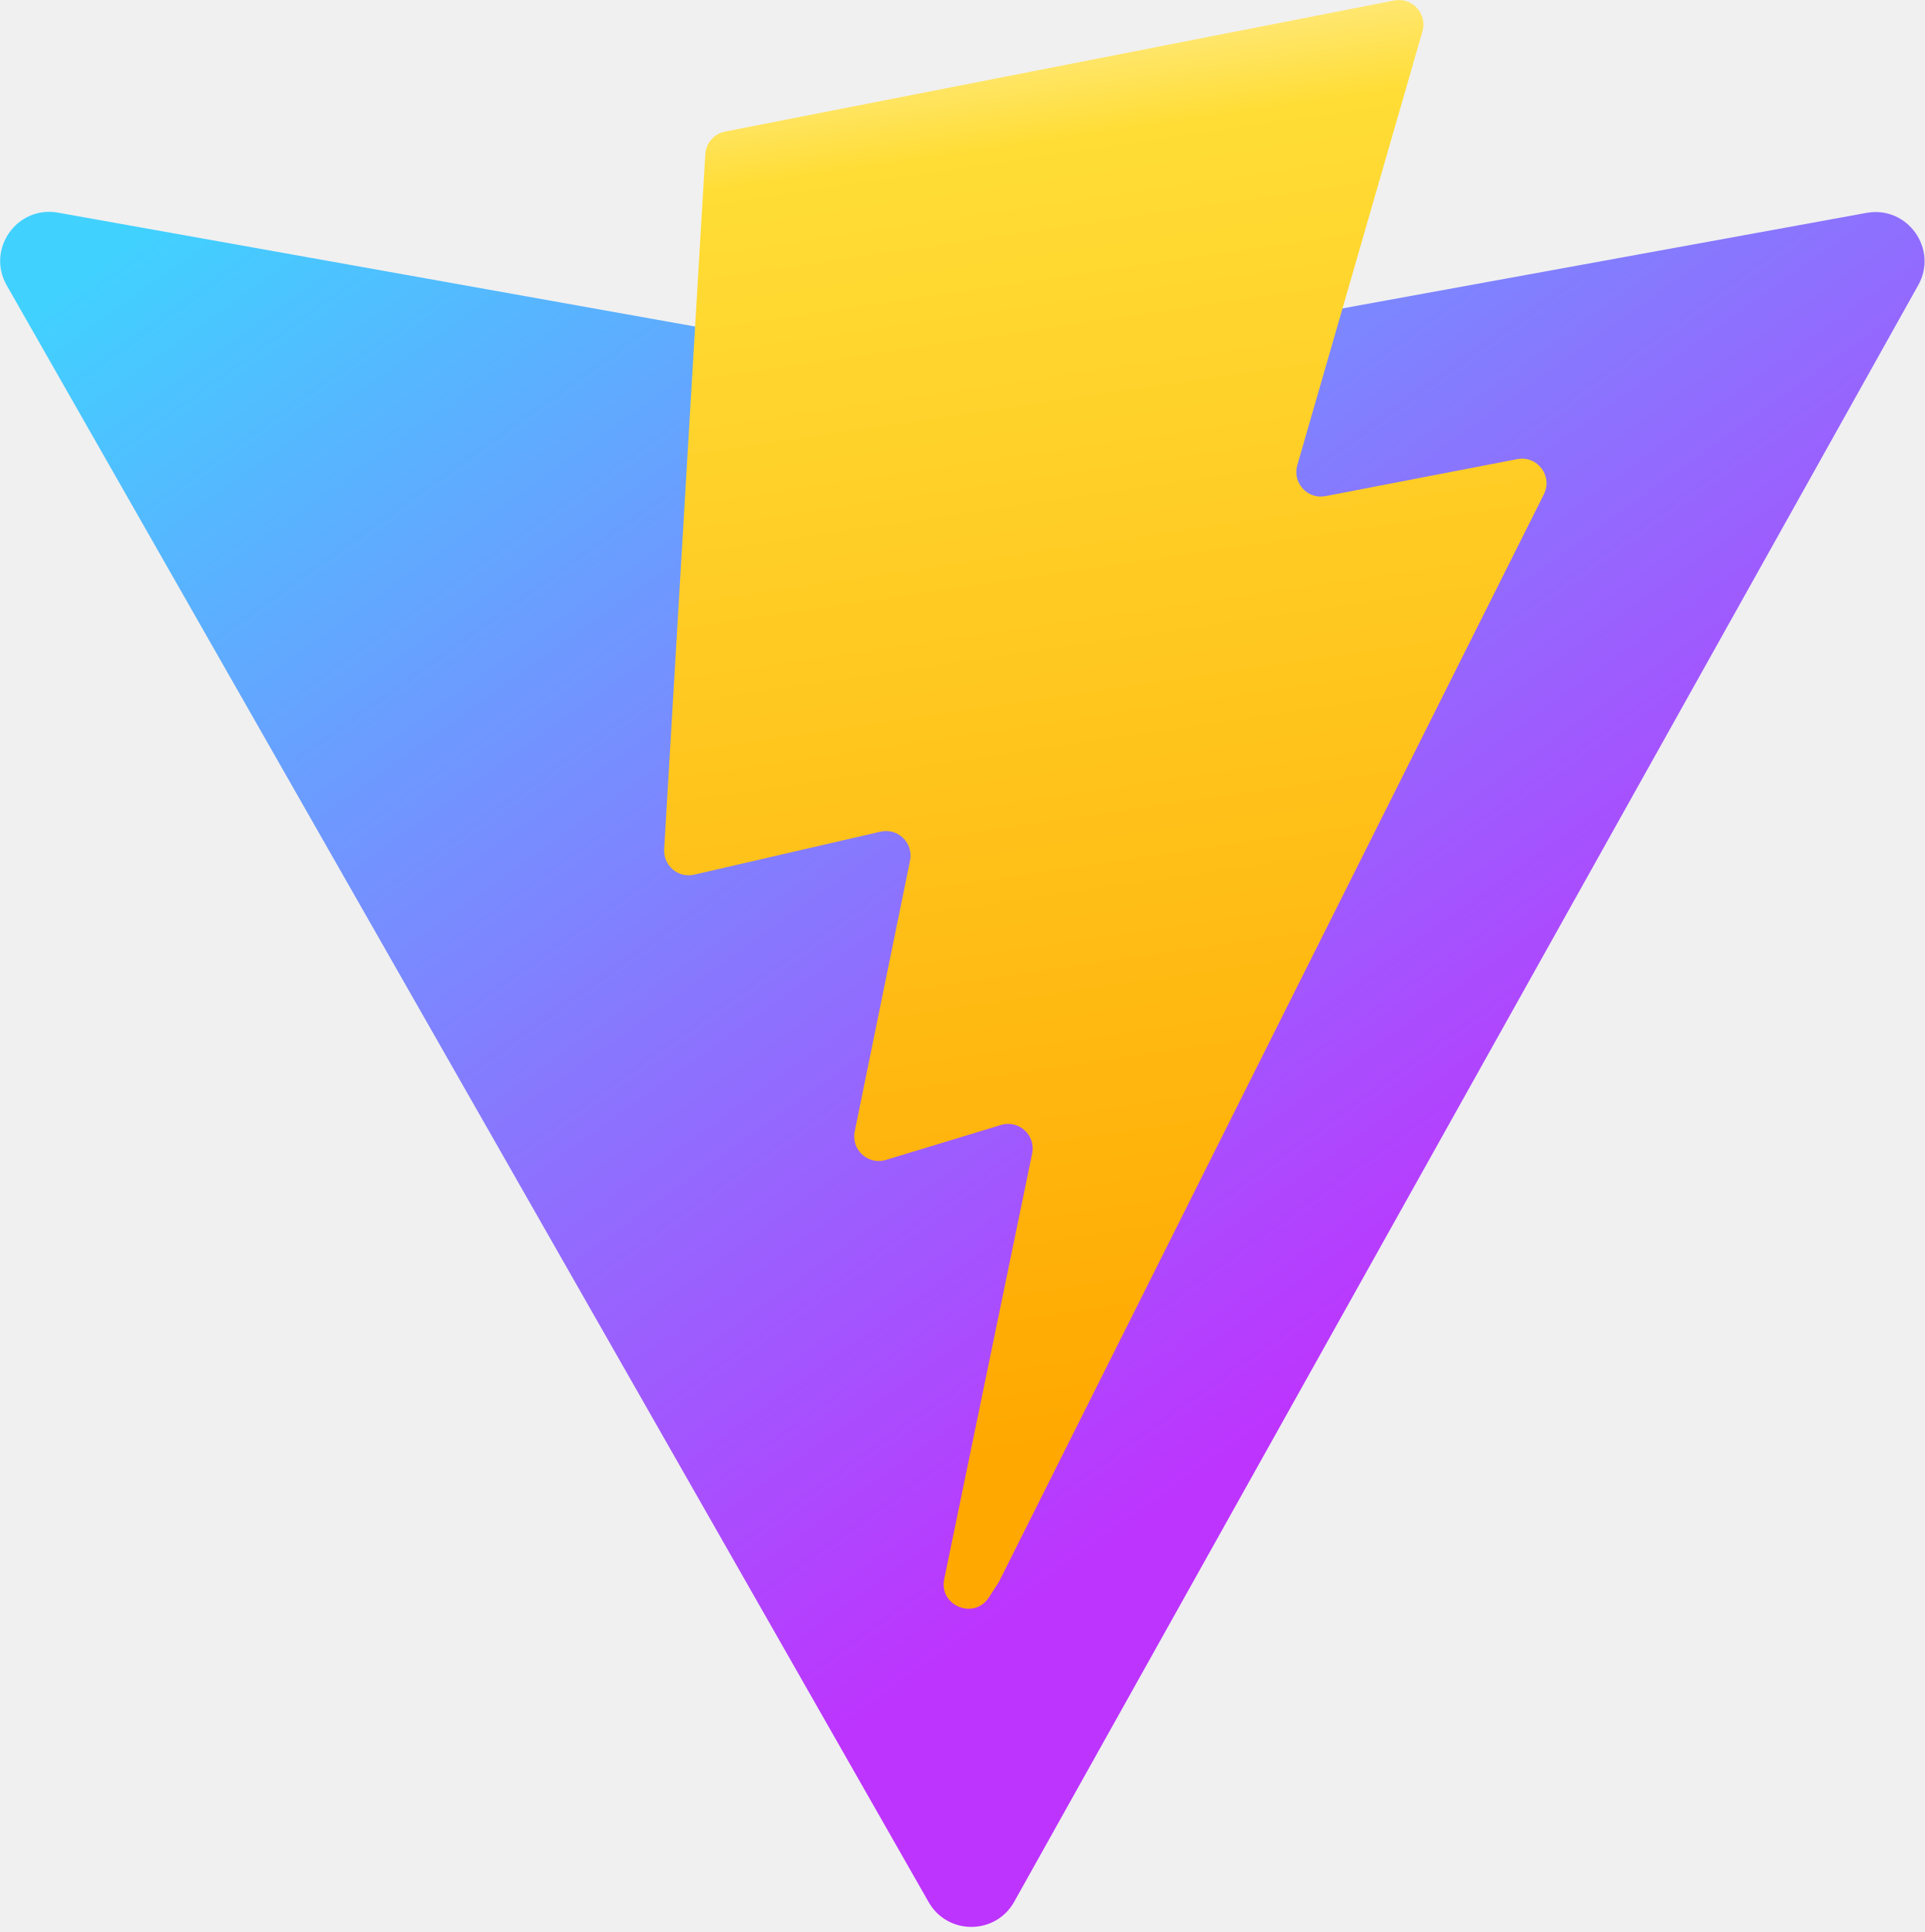
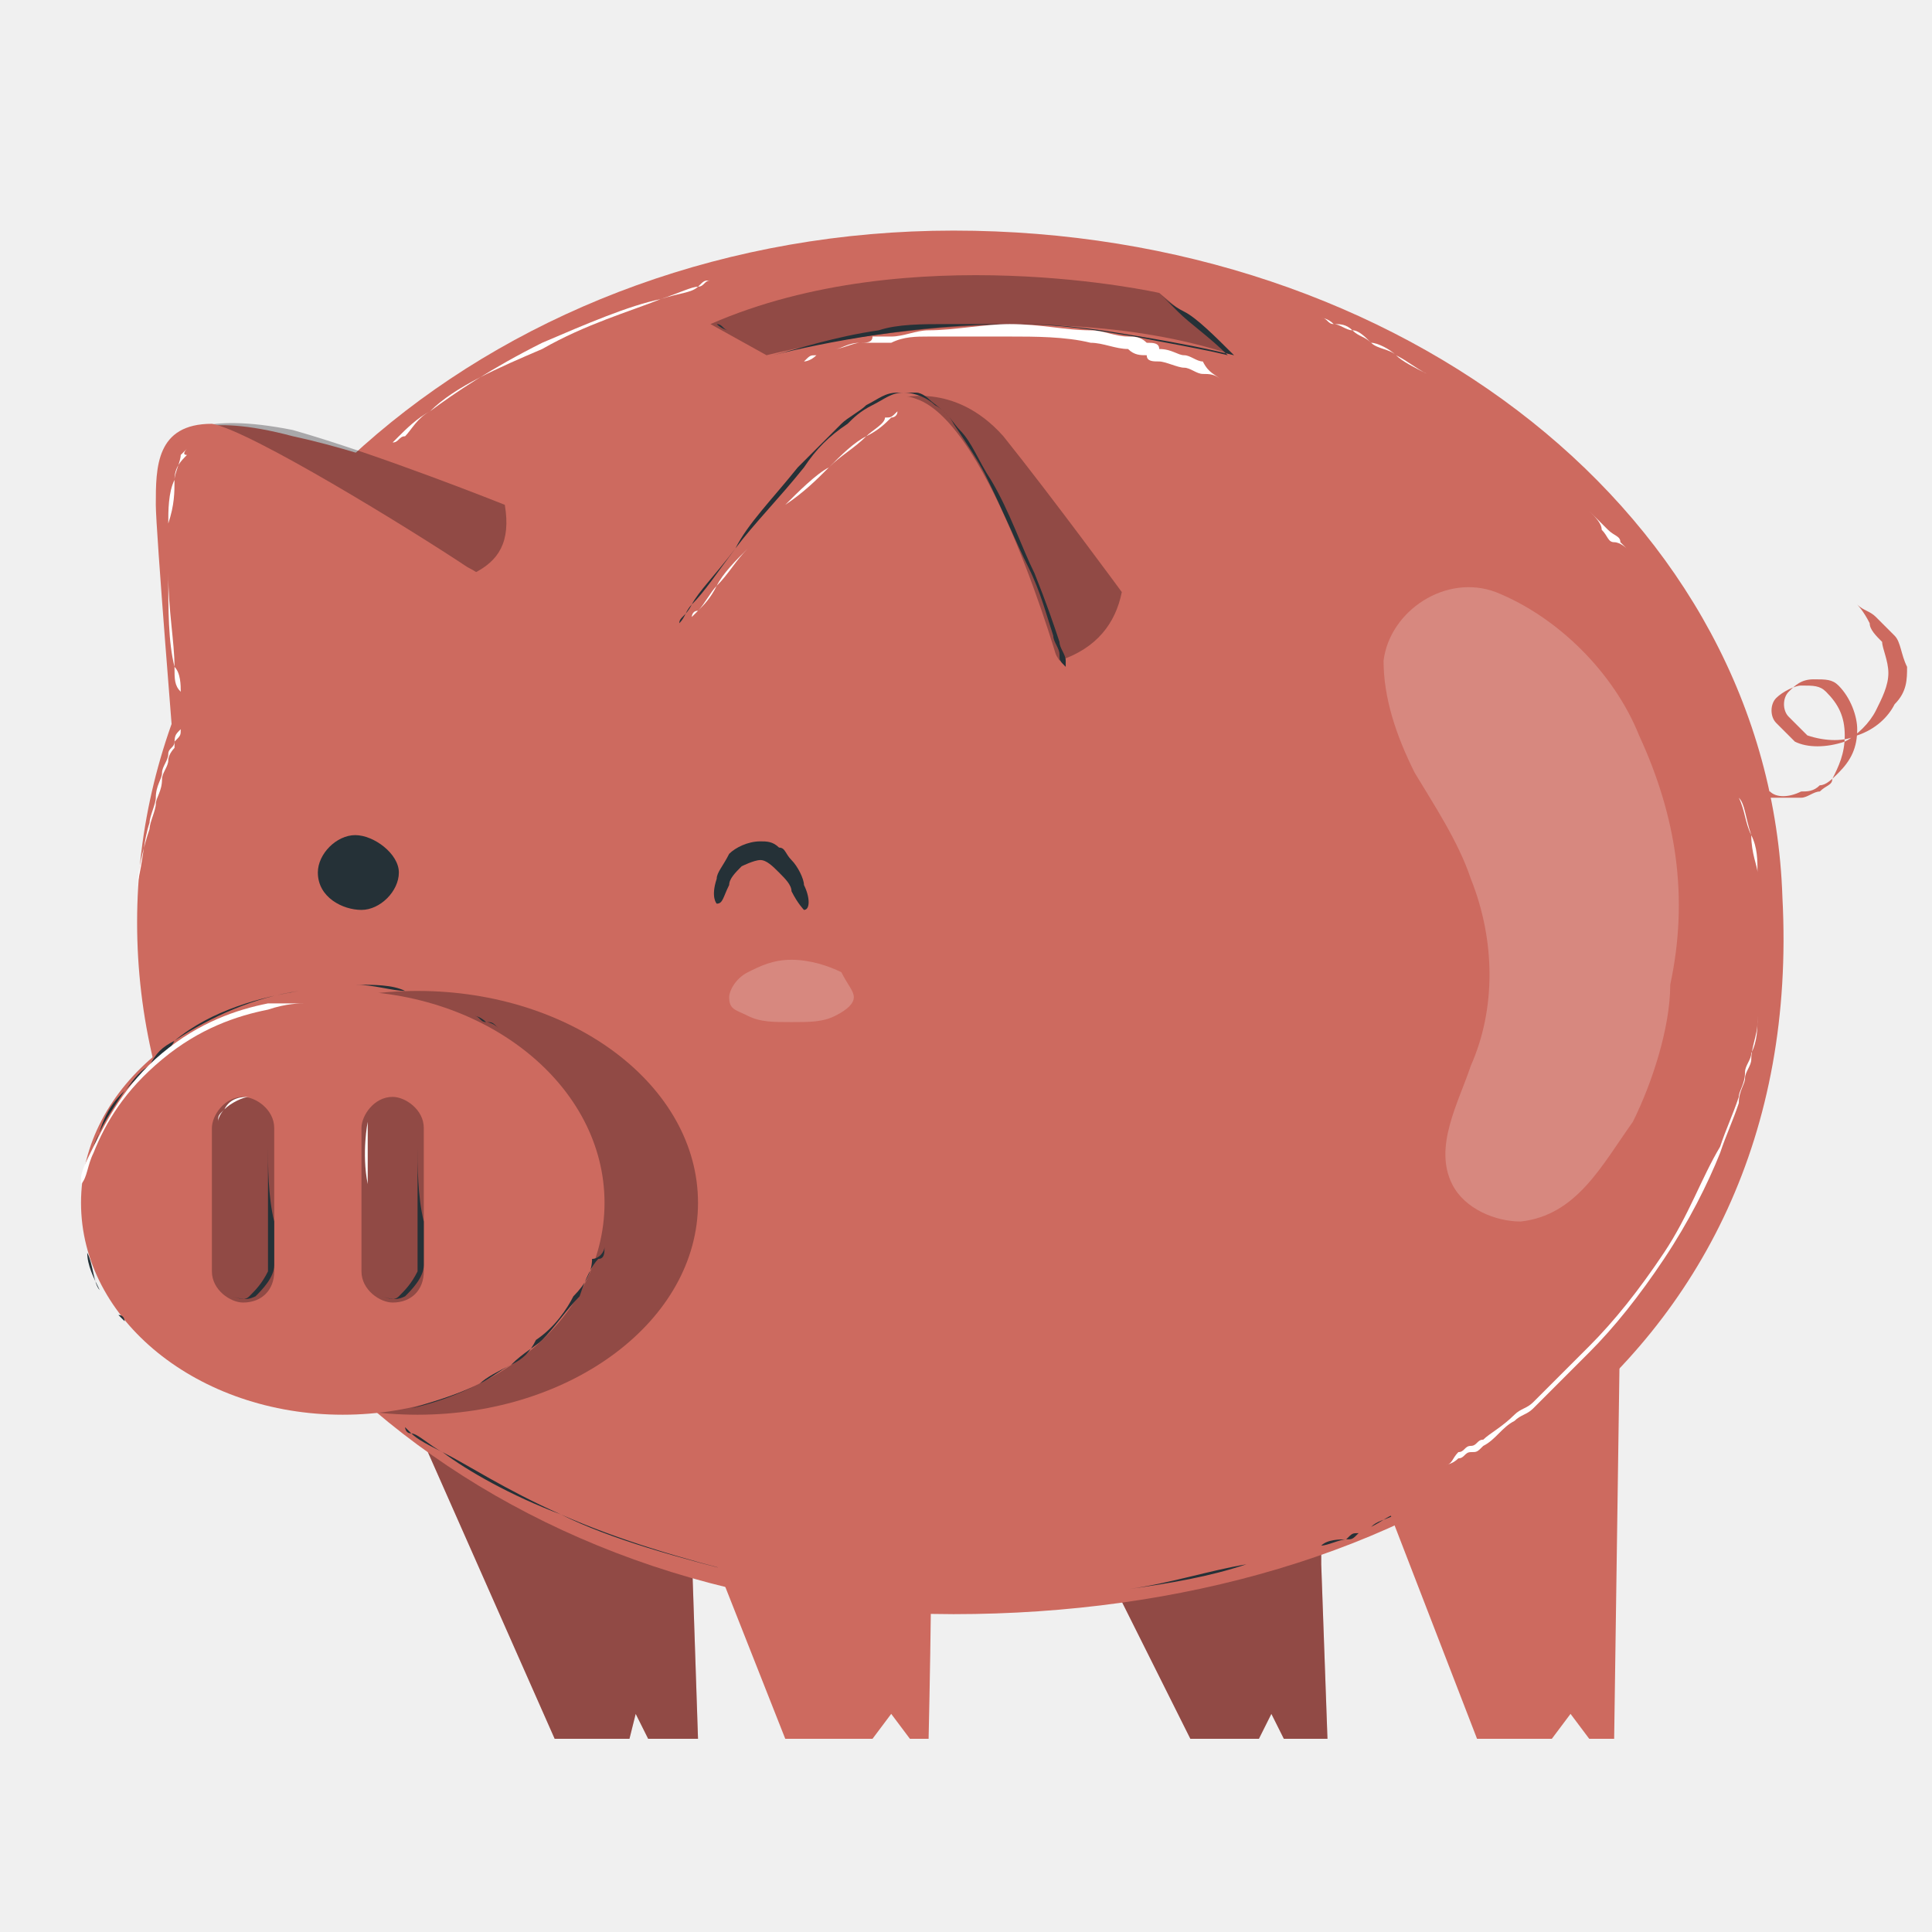
- <svg xmlns="http://www.w3.org/2000/svg" aria-hidden="true" role="img" class="iconify iconify--logos" width="31.88" height="32" preserveAspectRatio="xMidYMid meet" viewBox="0 0 256 257">
-   <defs>
-     <linearGradient id="IconifyId1813088fe1fbc01fb466" x1="-.828%" x2="57.636%" y1="7.652%" y2="78.411%">
-       <stop offset="0%" stop-color="#41D1FF" />
-       <stop offset="100%" stop-color="#BD34FE" />
-     </linearGradient>
-     <linearGradient id="IconifyId1813088fe1fbc01fb467" x1="43.376%" x2="50.316%" y1="2.242%" y2="89.03%">
-       <stop offset="0%" stop-color="#FFEA83" />
-       <stop offset="8.333%" stop-color="#FFDD35" />
-       <stop offset="100%" stop-color="#FFA800" />
-     </linearGradient>
-   </defs>
-   <path fill="url(#IconifyId1813088fe1fbc01fb466)" d="M255.153 37.938L134.897 252.976c-2.483 4.44-8.862 4.466-11.382.048L.875 37.958c-2.746-4.814 1.371-10.646 6.827-9.67l120.385 21.517a6.537 6.537 0 0 0 2.322-.004l117.867-21.483c5.438-.991 9.574 4.796 6.877 9.62Z" />
-   <path fill="url(#IconifyId1813088fe1fbc01fb467)" d="M185.432.063L96.44 17.501a3.268 3.268 0 0 0-2.634 3.014l-5.474 92.456a3.268 3.268 0 0 0 3.997 3.378l24.777-5.718c2.318-.535 4.413 1.507 3.936 3.838l-7.361 36.047c-.495 2.426 1.782 4.5 4.151 3.78l15.304-4.649c2.372-.72 4.652 1.36 4.15 3.788l-11.698 56.621c-.732 3.542 3.979 5.473 5.943 2.437l1.313-2.028l72.516-144.72c1.215-2.423-.88-5.186-3.54-4.672l-25.505 4.922c-2.396.462-4.435-1.77-3.759-4.114l16.646-57.705c.677-2.35-1.37-4.583-3.769-4.113Z" />
+ <svg xmlns="http://www.w3.org/2000/svg" version="1.1" id="Capa_1" x="0px" y="0px" viewBox="0 0 31 31" style="enable-background:new 0 0 31 31;" xml:space="preserve">
+   <style type="text/css">
+ 	.st0{fill:#CD6A5F;}
+ 	.st1{opacity:0.3;fill:#040006;}
+ 	.st2{fill:#253137;}
+ 	.st3{opacity:0.2;}
+ 	.st4{fill:#FFFFFF;}
+ </style>
+   <g>
+     <g>
+       <polygon class="st0" points="6.6,22.7 8.9,27.9 10.1,27.9 10.2,27.5 10.4,27.9 11.2,27.9 11.1,24.9 11,23.1   " />
+       <polygon class="st1" points="6.6,22.7 8.9,27.9 10.1,27.9 10.2,27.5 10.4,27.9 11.2,27.9 11.1,24.9 11,23.1   " />
+       <polygon class="st0" points="16.8,23.3 19.1,27.9 20.2,27.9 20.4,27.5 20.6,27.9 21.3,27.9 21.2,25.1 21.2,23.5   " />
+       <polygon class="st1" points="16.8,23.3 19.1,27.9 20.2,27.9 20.4,27.5 20.6,27.9 21.3,27.9 21.2,25.1 21.2,23.5   " />
+       <g>
+         <path class="st0" d="M29.8,9.7C29.8,9.7,29.8,9.7,29.8,9.7C29.8,9.7,29.8,9.7,29.8,9.7c0.1,0.1,0.2,0.1,0.3,0.2     c0.1,0.1,0.2,0.2,0.3,0.3c0.1,0.1,0.1,0.3,0.2,0.5c0,0.2,0,0.4-0.2,0.6c-0.1,0.2-0.3,0.4-0.6,0.5c-0.2,0.1-0.5,0.1-0.8,0     c-0.1-0.1-0.2-0.2-0.3-0.3c-0.1-0.1-0.1-0.3,0-0.4c0.1-0.1,0.2-0.2,0.4-0.2c0.2,0,0.3,0,0.4,0.1c0.2,0.2,0.3,0.5,0.3,0.7     c0,0.3-0.1,0.5-0.3,0.7c-0.1,0.1-0.2,0.2-0.3,0.2c-0.1,0.1-0.2,0.1-0.3,0.1c-0.2,0.1-0.4,0.1-0.5,0c-0.2,0-0.3-0.1-0.4-0.1     c-0.1,0-0.2-0.1-0.2-0.1c0,0,0,0-0.1,0c0,0,0,0,0,0c0,0,0.1,0.1,0.3,0.2c0.1,0,0.2,0.1,0.4,0.1c0.2,0,0.3,0,0.5,0     c0.1,0,0.2-0.1,0.3-0.1c0.1-0.1,0.2-0.1,0.2-0.2c0.1-0.2,0.2-0.4,0.2-0.7c0-0.3-0.1-0.5-0.3-0.7c-0.1-0.1-0.2-0.1-0.4-0.1     c-0.1,0-0.3,0.1-0.4,0.2c-0.1,0.1-0.1,0.3,0,0.4c0.1,0.1,0.2,0.2,0.3,0.3c0.2,0.1,0.5,0.1,0.8,0c0.2-0.1,0.4-0.3,0.5-0.5     c0.1-0.2,0.2-0.4,0.2-0.6c0-0.2-0.1-0.4-0.1-0.5c-0.1-0.1-0.2-0.2-0.2-0.3C29.9,9.8,29.8,9.7,29.8,9.7z" />
+       </g>
+       <path class="st0" d="M28.6,14.4C29,22,22.6,25.9,15.3,25.9s-13.1-5-13.1-11.1S8.1,3.7,15.3,3.7S28.4,8.3,28.6,14.4z" />
+       <path class="st1" d="M14.4,6.4c0,0,0.9-0.3,1.7,0.6C16.9,8,18,9.5,18,9.5c-0.1,0.5-0.4,0.9-1,1.1L14.4,6.4z" />
+       <ellipse class="st0" cx="6.7" cy="19.3" rx="4.5" ry="3.4" />
+       <path class="st0" d="M10.9,10c0,0,2.6-4.1,3.8-3.6c1.2,0.4,2.3,4.3,2.3,4.3" />
+       <path class="st0" d="M7.9,9.1L7.8,8c0,0-1.7-0.7-3.1-1C3.2,6.6,2.9,7,2.9,7l2.3,3.3L7.9,9.1z" />
+       <path class="st1" d="M11.4,5.2l0.9,0.5c0,0,4.2-1.1,7.5,0l-1.2-1C18.6,4.7,14.6,3.8,11.4,5.2z" />
+       <ellipse class="st1" cx="6.7" cy="19.3" rx="4.5" ry="3.4" />
+       <ellipse class="st0" cx="5.5" cy="19.3" rx="4.2" ry="3.4" />
+       <path class="st1" d="M3.9,20.9L3.9,20.9c-0.2,0-0.5-0.2-0.5-0.5v-2.3c0-0.2,0.2-0.5,0.5-0.5h0c0.2,0,0.5,0.2,0.5,0.5v2.3    C4.4,20.7,4.2,20.9,3.9,20.9z" />
+       <path class="st1" d="M6.3,20.9L6.3,20.9c-0.2,0-0.5-0.2-0.5-0.5v-2.3c0-0.2,0.2-0.5,0.5-0.5h0c0.2,0,0.5,0.2,0.5,0.5v2.3    C6.8,20.7,6.6,20.9,6.3,20.9z" />
+       <path class="st1" d="M7.6,9.2C8,9,8.2,8.7,8.1,8.1c0,0-2-0.8-3.4-1.2C3.2,6.6,2.9,7,2.9,7l2.3,3.3L7.6,9.2z" />
+       <path class="st0" d="M7.8,9.3c0,0-0.1-0.1-0.3-0.2C6.6,8.5,4,6.9,3.4,6.8c-0.9,0-0.9,0.7-0.9,1.3c0,0.4,0.3,4.1,0.3,4.1" />
+       <g>
+         <path class="st2" d="M17.1,10.7C17.1,10.7,17.1,10.7,17.1,10.7c0,0,0-0.1,0-0.1c0-0.1-0.1-0.2-0.1-0.3c-0.1-0.3-0.2-0.6-0.4-1.1     c-0.2-0.4-0.4-1-0.7-1.5c-0.2-0.3-0.3-0.6-0.5-0.8c-0.1-0.1-0.2-0.3-0.4-0.4c-0.1-0.1-0.3-0.2-0.5-0.2c-0.2,0-0.3,0.1-0.5,0.2     c-0.2,0.1-0.3,0.2-0.4,0.3c-0.3,0.2-0.5,0.4-0.7,0.7c-0.4,0.5-0.8,0.9-1.1,1.3c-0.3,0.4-0.5,0.7-0.7,0.9C11,9.8,11,9.9,10.9,10     c0,0,0,0,0,0.1c0,0,0,0,0,0c0,0,0,0,0,0c0,0,0,0,0-0.1c0-0.1,0.1-0.1,0.2-0.3c0.1-0.2,0.4-0.5,0.7-0.9C12,8.4,12.4,8,12.8,7.5     C13,7.3,13.3,7,13.5,6.8c0.1-0.1,0.3-0.2,0.4-0.3c0.2-0.1,0.3-0.2,0.5-0.2c0.1,0,0.2,0,0.3,0c0.1,0,0.2,0.1,0.2,0.1     c0.1,0.1,0.3,0.2,0.4,0.4c0.2,0.3,0.4,0.6,0.5,0.8c0.3,0.6,0.5,1.1,0.7,1.5c0.2,0.4,0.3,0.8,0.4,1.1c0,0.1,0.1,0.2,0.1,0.3     C17,10.6,17,10.6,17.1,10.7C17.1,10.7,17.1,10.7,17.1,10.7z" />
+       </g>
+       <g>
+         <path class="st2" d="M18.6,4.7C18.6,4.7,18.6,4.7,18.6,4.7C18.6,4.7,18.6,4.7,18.6,4.7c0.1,0.1,0.2,0.2,0.3,0.3     c0.2,0.2,0.5,0.4,0.8,0.7l0.1,0l-0.1,0c-0.4-0.1-1-0.2-1.5-0.3c-0.6-0.1-1.2-0.2-1.9-0.2c-1.6,0-3.1,0.3-3.9,0.5l0,0l0,0     c-0.3-0.2-0.5-0.3-0.7-0.4c-0.1,0-0.1-0.1-0.2-0.1c0,0,0,0,0,0c0,0,0,0,0,0c0,0,0,0,0,0c0,0,0,0,0,0c0,0,0.1,0.1,0.2,0.1     c0.2,0.1,0.4,0.2,0.7,0.4l0,0c0.4-0.1,1-0.3,1.7-0.4c0.3-0.1,0.7-0.1,1.1-0.1c0.4,0,0.8,0,1.2,0c0.7,0,1.3,0.1,1.9,0.2     c0.6,0.1,1.1,0.2,1.5,0.3l0,0c-0.3-0.3-0.6-0.6-0.8-0.7C18.8,4.9,18.7,4.8,18.6,4.7C18.6,4.7,18.6,4.7,18.6,4.7     C18.6,4.7,18.6,4.7,18.6,4.7z" />
+       </g>
+       <g class="st3">
+         <path class="st4" d="M13.7,16c0,0.1-0.1,0.2-0.3,0.3c-0.2,0.1-0.4,0.1-0.7,0.1c-0.3,0-0.5,0-0.7-0.1c-0.2-0.1-0.3-0.1-0.3-0.3     c0-0.1,0.1-0.3,0.3-0.4c0.2-0.1,0.4-0.2,0.7-0.2c0.3,0,0.6,0.1,0.8,0.2C13.6,15.8,13.7,15.9,13.7,16z" />
+       </g>
+       <g>
+         <path class="st2" d="M8,16.5C8,16.5,8,16.5,8,16.5C8,16.5,8,16.4,8,16.5c-0.1-0.1-0.2-0.1-0.2-0.1c0,0-0.1-0.1-0.2-0.1     c-0.2-0.1-0.6-0.3-1.1-0.4c-0.2,0-0.5-0.1-0.8-0.1c-0.3,0-0.6,0-0.9,0.1c-0.6,0.1-1.4,0.3-2,0.8c-0.2,0.1-0.3,0.2-0.4,0.4     c-0.1,0.1-0.3,0.3-0.4,0.4c-0.2,0.3-0.4,0.6-0.5,0.9c-0.2,0.6-0.2,1.2-0.1,1.7c0.1,0.2,0.1,0.5,0.2,0.6c0.1,0.2,0.2,0.3,0.3,0.4     C2,21.1,2,21.2,2,21.2c0,0,0.1,0.1,0.1,0.1c0,0,0,0,0.1,0.1c0,0,0,0,0,0c0,0,0,0,0,0c0,0,0,0-0.1-0.1c0,0-0.1-0.1-0.1-0.1     c0,0-0.1-0.1-0.1-0.1c-0.1-0.1-0.2-0.2-0.3-0.4c-0.1-0.2-0.2-0.4-0.2-0.6c-0.1-0.5-0.1-1.1,0.1-1.7c0.1-0.2,0.1-0.3,0.2-0.5     c0.1-0.2,0.2-0.3,0.3-0.4c0.1-0.1,0.2-0.3,0.4-0.4c0.1-0.1,0.3-0.2,0.4-0.4c0.6-0.4,1.3-0.7,2-0.8c0.3-0.1,0.6-0.1,0.9-0.1     c0.3,0,0.6,0,0.8,0.1c0.5,0.1,0.9,0.3,1.1,0.4c0.1,0,0.1,0.1,0.2,0.1C7.9,16.4,7.9,16.4,8,16.5C8,16.4,8,16.5,8,16.5     C8,16.5,8,16.5,8,16.5z" />
+       </g>
+       <g>
+         <path class="st2" d="M4.3,17.9c0,0,0,0,0,0.1c0,0.1,0,0.2,0,0.4c0,0.3,0,0.8,0.1,1.2c0,0.1,0,0.2,0,0.4c0,0.1,0,0.2,0,0.3     c0,0.2-0.2,0.4-0.3,0.5c-0.2,0.1-0.3,0-0.4,0c0,0-0.1-0.1-0.1-0.1c0,0,0,0,0,0c0,0,0,0,0.1,0.1c0.1,0,0.2,0.1,0.3,0     c0.1-0.1,0.2-0.2,0.3-0.4c0-0.1,0-0.2,0-0.3c0-0.1,0-0.2,0-0.4c0-0.5,0-0.9,0-1.2c0-0.2,0-0.3,0-0.4C4.3,18,4.3,17.9,4.3,17.9z" />
+       </g>
+       <g>
+         <path class="st2" d="M6.7,17.9c0,0,0,0,0,0.1c0,0.1,0,0.2,0,0.4c0,0.3,0,0.8,0.1,1.2c0,0.1,0,0.2,0,0.4c0,0.1,0,0.2,0,0.3     c0,0.2-0.2,0.4-0.3,0.5c-0.2,0.1-0.3,0-0.4,0c0,0-0.1-0.1-0.1-0.1c0,0,0,0,0,0c0,0,0,0,0.1,0.1c0.1,0,0.2,0.1,0.3,0     c0.1-0.1,0.2-0.2,0.3-0.4c0-0.1,0-0.2,0-0.3c0-0.1,0-0.2,0-0.4c0-0.5,0-0.9,0-1.2c0-0.2,0-0.3,0-0.4C6.7,18,6.7,17.9,6.7,17.9z" />
+       </g>
+       <g>
+         <path class="st2" d="M9.7,20C9.7,20,9.7,20,9.7,20c0,0.1,0,0.2-0.1,0.2c-0.1,0.1-0.2,0.3-0.3,0.6c-0.2,0.2-0.4,0.5-0.6,0.7     c-0.1,0.1-0.3,0.2-0.5,0.4C8,22,7.9,22.1,7.7,22.2c-0.4,0.2-0.8,0.3-1.1,0.4c-0.4,0.1-0.7,0.1-1,0.1c-0.3,0-0.5,0-0.7,0     c-0.1,0-0.1,0-0.2,0c0,0-0.1,0-0.1,0c0,0,0,0,0.1,0c0,0,0.1,0,0.2,0c0.2,0,0.4,0,0.7,0c0.3,0,0.6,0,1-0.1     c0.4-0.1,0.7-0.2,1.1-0.4C7.8,22.1,8,22,8.2,21.9c0.2-0.1,0.3-0.2,0.4-0.4c0.3-0.2,0.5-0.5,0.6-0.7c0.2-0.2,0.3-0.4,0.3-0.6     C9.6,20.2,9.7,20.1,9.7,20C9.7,20,9.7,20,9.7,20z" />
+       </g>
+       <g>
+         <path class="st4" d="M4.3,17.8C4.3,17.8,4.3,17.8,4.3,17.8c-0.1-0.1-0.2-0.2-0.3-0.2c-0.1,0-0.3,0-0.4,0.2     c-0.1,0.1-0.1,0.1-0.1,0.2c0,0.1,0,0.2,0,0.3c0,0.4,0,0.7,0,1c0,0.1,0,0.2,0,0.3c0,0.1,0,0.1,0,0.1c0,0,0,0,0-0.1     c0-0.1,0-0.2,0-0.3c0-0.2,0-0.6,0-1c0-0.1,0-0.2,0-0.3c0-0.1,0.1-0.2,0.1-0.2c0.1-0.1,0.3-0.2,0.4-0.2     C4.1,17.6,4.2,17.7,4.3,17.8C4.3,17.8,4.3,17.8,4.3,17.8C4.3,17.8,4.3,17.8,4.3,17.8z" />
+       </g>
+       <g>
+         <path class="st4" d="M5.9,18c0,0,0,0.5,0,1c0,0.6,0,1,0,1s0-0.5,0-1C5.8,18.5,5.9,18,5.9,18z" />
+       </g>
+       <g>
+         <path class="st4" d="M5.1,16.1C5.1,16.1,5.1,16.1,5.1,16.1c-0.1,0-0.1,0-0.2,0c-0.1,0-0.3,0-0.6,0.1c-0.5,0.1-1.1,0.3-1.7,0.8     c-0.6,0.5-0.9,1-1.1,1.5c-0.1,0.2-0.1,0.4-0.2,0.5c0,0.1,0,0.1,0,0.1c0,0,0,0.1,0,0.1c0,0,0,0,0-0.1c0,0,0-0.1,0-0.2     c0-0.1,0.1-0.3,0.2-0.5c0.2-0.4,0.5-1,1.1-1.5c0.6-0.5,1.2-0.7,1.7-0.8c0.2,0,0.4,0,0.6,0C5,16.1,5.1,16.1,5.1,16.1     C5.1,16.1,5.1,16.1,5.1,16.1z" />
+       </g>
+       <g>
+         <path class="st4" d="M2.9,11.7C2.9,11.7,2.9,11.7,2.9,11.7c0,0.1,0,0.1-0.1,0.2c0,0.1-0.1,0.1-0.1,0.2c0,0.1-0.1,0.2-0.1,0.3     c0,0.1-0.1,0.2-0.1,0.4c0,0.1-0.1,0.3-0.1,0.4c-0.1,0.3-0.1,0.6-0.2,1c0,0.3,0,0.7,0,1c0,0.2,0,0.3,0,0.4c0,0.1,0,0.3,0,0.4     c0,0.1,0,0.2,0,0.3c0,0.1,0,0.2,0,0.2c0,0.1,0,0.1,0,0.1c0,0,0,0.1,0,0.1c0,0,0,0,0,0c0,0,0-0.1,0-0.1c0-0.1,0-0.1,0-0.2     c0-0.1,0-0.2,0-0.3c0-0.1,0-0.2,0-0.4c0-0.1,0-0.3,0-0.4c0-0.3,0-0.6,0-1c0-0.3,0.1-0.7,0.2-1c0-0.1,0.1-0.3,0.1-0.4     c0-0.1,0.1-0.2,0.1-0.4c0-0.1,0.1-0.2,0.1-0.3c0-0.1,0.1-0.2,0.1-0.2C2.8,11.8,2.8,11.8,2.9,11.7C2.9,11.7,2.9,11.7,2.9,11.7z" />
+       </g>
+       <g>
+         <path class="st4" d="M3,7.2c0,0,0,0-0.1,0.1C2.9,7.4,2.8,7.6,2.8,7.7c0,0.2,0,0.4-0.1,0.7c0,0.2,0,0.5,0,0.8     c0,0.6,0.1,1.1,0.1,1.5c0,0.2,0,0.3,0.1,0.4c0,0,0,0.1,0,0.1c0,0,0,0,0,0c0,0,0,0,0,0c0,0,0-0.1,0-0.1c0-0.1,0-0.3-0.1-0.4     c-0.1-0.4-0.1-0.9-0.1-1.5c0-0.3,0-0.6,0-0.8c0-0.2,0-0.5,0.1-0.7c0-0.2,0.1-0.3,0.2-0.4C2.9,7.3,3,7.2,3,7.2C3,7.2,3,7.2,3,7.2z     " />
+       </g>
+       <g>
+         <path class="st4" d="M11.4,4.5C11.4,4.5,11.4,4.5,11.4,4.5c-0.1,0-0.1,0.1-0.2,0.1c-0.1,0-0.3,0.1-0.6,0.2     c-0.5,0.2-1.2,0.4-1.9,0.8C8,5.9,7.3,6.2,6.9,6.6C6.7,6.7,6.6,6.9,6.5,7C6.4,7,6.4,7.1,6.3,7.1c0,0,0,0,0,0c0,0,0,0,0,0     c0,0,0.1-0.1,0.1-0.1c0.1-0.1,0.3-0.3,0.5-0.4c0.4-0.3,1-0.7,1.8-1.1c0.7-0.3,1.4-0.6,1.9-0.7c0.3-0.1,0.5-0.1,0.6-0.2     C11.3,4.5,11.3,4.5,11.4,4.5C11.4,4.5,11.4,4.5,11.4,4.5z" />
+       </g>
+       <g>
+         <path class="st4" d="M14.4,6.6C14.4,6.6,14.4,6.6,14.4,6.6c-0.1,0.1-0.1,0.1-0.2,0.1C14.2,6.8,14,6.9,13.9,7     c-0.2,0.1-0.4,0.3-0.6,0.5c-0.2,0.2-0.4,0.4-0.7,0.6c-0.2,0.2-0.4,0.5-0.6,0.7c-0.2,0.2-0.3,0.4-0.5,0.6     c-0.1,0.2-0.2,0.3-0.3,0.4c0,0-0.1,0.1-0.1,0.1c0,0,0,0,0,0c0,0,0,0,0,0c0,0,0-0.1,0.1-0.1c0.1-0.1,0.2-0.3,0.3-0.4     c0.1-0.2,0.3-0.4,0.5-0.6c0.2-0.2,0.4-0.5,0.6-0.7c0.2-0.2,0.5-0.5,0.7-0.6c0.2-0.2,0.4-0.3,0.6-0.5c0.2-0.1,0.3-0.2,0.4-0.3     C14.3,6.7,14.4,6.7,14.4,6.6C14.4,6.6,14.4,6.6,14.4,6.6z" />
+       </g>
+       <g>
+         <path class="st4" d="M27.8,12.6c0,0,0,0.1,0.1,0.2c0.1,0.1,0.1,0.3,0.2,0.6c0.1,0.2,0.1,0.4,0.1,0.6c0,0.1,0,0.2,0,0.2     c0,0,0-0.1,0-0.2c0-0.1-0.1-0.3-0.1-0.6c-0.1-0.2-0.1-0.4-0.2-0.6C27.8,12.7,27.8,12.6,27.8,12.6z" />
+       </g>
+       <g>
+         <path class="st2" d="M25.7,22.5C25.7,22.5,25.7,22.6,25.7,22.5c-0.1,0.1-0.1,0.1-0.2,0.1c-0.1,0-0.1,0.1-0.2,0.1     c0,0-0.1,0.1-0.1,0.1c0,0-0.1,0.1-0.2,0.1c-0.4,0.3-1.1,0.7-1.9,1.1c-0.2,0.1-0.4,0.2-0.7,0.3c-0.1,0-0.2,0.1-0.4,0.2     c-0.1,0-0.1,0.1-0.2,0.1c-0.1,0-0.1,0-0.2,0.1c-0.1,0-0.3,0.1-0.4,0.1c-0.1,0-0.3,0.1-0.4,0.1c-0.1,0-0.3,0.1-0.4,0.1     c-0.1,0-0.3,0.1-0.4,0.1c-0.6,0.2-1.2,0.3-1.9,0.4c-0.7,0.1-1.4,0.2-2.1,0.2c-0.7,0-1.4,0-2.1-0.1c-0.1,0-0.2,0-0.2,0     c-0.1,0-0.2,0-0.2,0c-0.2,0-0.3,0-0.5-0.1c-0.2,0-0.3-0.1-0.5-0.1c-0.1,0-0.2,0-0.2,0c-0.1,0-0.2,0-0.2-0.1     c-1.2-0.3-2.3-0.6-3.1-1c-0.9-0.4-1.5-0.8-1.9-1c-0.2-0.1-0.4-0.3-0.5-0.3c-0.1,0-0.1-0.1-0.1-0.1c0,0,0,0,0,0s0,0,0,0     c0,0,0.1,0.1,0.1,0.1c0.1,0.1,0.3,0.2,0.5,0.3c0.4,0.3,1.1,0.7,1.9,1c0.9,0.4,1.9,0.7,3.1,1c0.1,0,0.2,0,0.2,0.1     c0.1,0,0.2,0,0.2,0c0.2,0,0.3,0.1,0.5,0.1c0.2,0,0.3,0,0.5,0.1c0.1,0,0.2,0,0.2,0c0.1,0,0.2,0,0.2,0c0.7,0.1,1.4,0.1,2.1,0.1     c0.7,0,1.4-0.1,2.1-0.2c0.7-0.1,1.3-0.3,1.9-0.4c0.1,0,0.3-0.1,0.4-0.1c0.1,0,0.3-0.1,0.4-0.1c0.1,0,0.3-0.1,0.4-0.1     c0.1-0.1,0.3-0.1,0.4-0.1c0.1,0,0.1,0,0.2-0.1c0.1,0,0.1-0.1,0.2-0.1c0.1-0.1,0.2-0.1,0.4-0.2c0.2-0.1,0.5-0.2,0.7-0.3     c0.8-0.4,1.5-0.8,1.9-1.1c0.1,0,0.1-0.1,0.2-0.1c0,0,0.1-0.1,0.1-0.1c0.1-0.1,0.2-0.1,0.2-0.1C25.6,22.6,25.6,22.6,25.7,22.5     C25.7,22.6,25.7,22.5,25.7,22.5z" />
+       </g>
+       <polygon class="st0" points="22,23.5 23.7,27.9 24.9,27.9 25.2,27.5 25.5,27.9 25.9,27.9 26,20.9   " />
+       <path class="st0" d="M11.1,24.1l1.5,3.8h1.4l0.3-0.4l0.3,0.4h0.3c0,0,0.1-4.3,0-4.4C14.6,23.4,11.1,24.1,11.1,24.1z" />
+       <g>
+         <path class="st4" d="M28.2,15.6C28.2,15.6,28.2,15.6,28.2,15.6C28.2,15.6,28.2,15.6,28.2,15.6c0,0.2,0,0.3,0,0.4     c0,0.1,0,0.1,0,0.2c0,0.1,0,0.2,0,0.2c0,0.2-0.1,0.4-0.1,0.6c0,0.1-0.1,0.2-0.1,0.3c0,0.1-0.1,0.2-0.1,0.4     c-0.1,0.3-0.2,0.5-0.3,0.8c-0.2,0.5-0.5,1.1-0.9,1.7c-0.4,0.6-0.8,1.1-1.2,1.5c-0.2,0.2-0.4,0.4-0.6,0.6     c-0.1,0.1-0.2,0.2-0.3,0.3c-0.1,0.1-0.2,0.1-0.3,0.2c-0.2,0.1-0.3,0.3-0.5,0.4c-0.1,0.1-0.1,0.1-0.2,0.1c-0.1,0-0.1,0.1-0.2,0.1     c-0.1,0.1-0.2,0.1-0.2,0.1c0,0,0,0-0.1,0c0,0,0,0,0,0c0,0,0,0,0,0c0,0,0,0,0.1,0c0.1,0,0.1-0.1,0.2-0.2c0.1,0,0.1-0.1,0.2-0.1     c0.1,0,0.1-0.1,0.2-0.1c0.1-0.1,0.3-0.2,0.5-0.4c0.1-0.1,0.2-0.1,0.3-0.2c0.1-0.1,0.2-0.2,0.3-0.3c0.2-0.2,0.4-0.4,0.6-0.6     c0.4-0.4,0.8-0.9,1.2-1.5c0.4-0.6,0.6-1.2,0.9-1.7c0.1-0.3,0.2-0.5,0.3-0.8c0-0.1,0.1-0.2,0.1-0.4c0-0.1,0.1-0.2,0.1-0.3     c0.1-0.2,0.1-0.4,0.1-0.6c0-0.1,0-0.2,0-0.2c0-0.1,0-0.1,0-0.2C28.2,15.8,28.2,15.7,28.2,15.6C28.2,15.6,28.2,15.6,28.2,15.6     C28.2,15.6,28.2,15.6,28.2,15.6z" />
+       </g>
+       <g>
+         <g class="st3">
+           <path class="st4" d="M26.3,11.8c-0.4-1-1.3-1.9-2.3-2.3c-0.8-0.3-1.7,0.3-1.8,1.1c0,0,0,0,0,0c0,0.6,0.2,1.2,0.5,1.8      c0.3,0.5,0.7,1.1,0.9,1.7c0.4,1,0.4,2.1,0,3c-0.2,0.6-0.6,1.3-0.3,1.9c0.2,0.4,0.7,0.6,1.1,0.6c0.9-0.1,1.3-0.9,1.8-1.6      c0.3-0.6,0.6-1.5,0.6-2.2C27.1,14.4,26.9,13.1,26.3,11.8z" />
+         </g>
+         <g class="st3">
+           <path class="st4" d="M23,9.3C23,9.3,23.1,9.3,23,9.3C23.1,9.3,23.1,9.3,23,9.3L23,9.3z" />
+         </g>
+       </g>
+     </g>
+     <g>
+       <path class="st2" d="M12.9,14.6c0,0-0.1-0.1-0.2-0.3c0-0.1-0.1-0.2-0.2-0.3c-0.1-0.1-0.2-0.2-0.3-0.2c-0.1,0-0.3,0.1-0.3,0.1    c-0.1,0.1-0.2,0.2-0.2,0.3c-0.1,0.2-0.1,0.3-0.2,0.3c0,0-0.1-0.1,0-0.4c0-0.1,0.1-0.2,0.2-0.4c0.1-0.1,0.3-0.2,0.5-0.2    c0.1,0,0.2,0,0.3,0.1c0.1,0,0.1,0.1,0.2,0.2c0.1,0.1,0.2,0.3,0.2,0.4C13,14.4,13,14.6,12.9,14.6z" />
+     </g>
+     <path class="st2" d="M6.4,14c0,0.3-0.3,0.6-0.6,0.6S5.1,14.4,5.1,14c0-0.3,0.3-0.6,0.6-0.6S6.4,13.7,6.4,14z" />
+     <g>
+       <path class="st4" d="M26.1,8.8C26.1,8.8,26.1,8.8,26.1,8.8C26.1,8.8,26,8.7,26,8.7c0-0.1-0.1-0.1-0.2-0.2    c-0.1-0.1-0.2-0.2-0.3-0.3c-0.1-0.1-0.2-0.2-0.3-0.3c-0.1-0.1-0.2-0.2-0.4-0.4c-0.3-0.3-0.6-0.5-0.9-0.8c-0.3-0.3-0.7-0.5-1-0.7    c-0.2-0.1-0.3-0.2-0.5-0.3c-0.1-0.1-0.3-0.2-0.4-0.2c-0.1-0.1-0.2-0.1-0.3-0.2c-0.1-0.1-0.2-0.1-0.3-0.1c-0.1,0-0.1-0.1-0.2-0.1    c0,0-0.1,0-0.1,0c0,0,0,0,0.1,0c0,0,0.1,0,0.2,0.1c0.1,0,0.2,0.1,0.3,0.1c0.1,0,0.2,0.1,0.3,0.2c0.1,0.1,0.3,0.1,0.4,0.2    c0.1,0.1,0.3,0.2,0.5,0.3c0.3,0.2,0.7,0.4,1,0.7c0.3,0.3,0.6,0.5,0.9,0.8c0.1,0.1,0.3,0.3,0.4,0.4c0.1,0.1,0.2,0.2,0.3,0.3    c0.1,0.1,0.2,0.2,0.2,0.3c0.1,0.1,0.1,0.2,0.2,0.2C26,8.7,26.1,8.8,26.1,8.8C26.1,8.8,26.1,8.8,26.1,8.8z" />
+     </g>
+     <g>
+       <path class="st4" d="M19.6,6.1C19.6,6.1,19.6,6,19.6,6.1C19.5,6,19.4,6,19.3,6c-0.1,0-0.2-0.1-0.3-0.1c-0.1,0-0.3-0.1-0.4-0.1    c-0.1,0-0.2,0-0.2-0.1c-0.1,0-0.2,0-0.3-0.1c-0.2,0-0.4-0.1-0.6-0.1c-0.4-0.1-0.9-0.1-1.3-0.1c-0.5,0-0.9,0-1.3,0    c-0.2,0-0.4,0-0.6,0.1c-0.1,0-0.2,0-0.3,0c-0.1,0-0.2,0-0.2,0c-0.2,0-0.3,0.1-0.4,0.1c-0.1,0-0.2,0.1-0.3,0.1    c-0.1,0-0.1,0-0.2,0.1c0,0-0.1,0-0.1,0c0,0,0,0,0.1,0c0,0,0.1,0,0.2-0.1c0.1,0,0.2-0.1,0.3-0.1c0.1,0,0.3-0.1,0.4-0.1    c0.1,0,0.2,0,0.2-0.1c0.1,0,0.2,0,0.3,0c0.2,0,0.4-0.1,0.6-0.1c0.4,0,0.9-0.1,1.3-0.1c0.5,0,0.9,0.1,1.3,0.1    c0.2,0,0.4,0.1,0.6,0.1c0.1,0,0.2,0,0.3,0.1c0.1,0,0.2,0,0.2,0.1c0.2,0,0.3,0.1,0.4,0.1c0.1,0,0.2,0.1,0.3,0.1    C19.4,6,19.5,6,19.6,6.1C19.6,6,19.6,6.1,19.6,6.1z" />
+     </g>
+   </g>
</svg>
